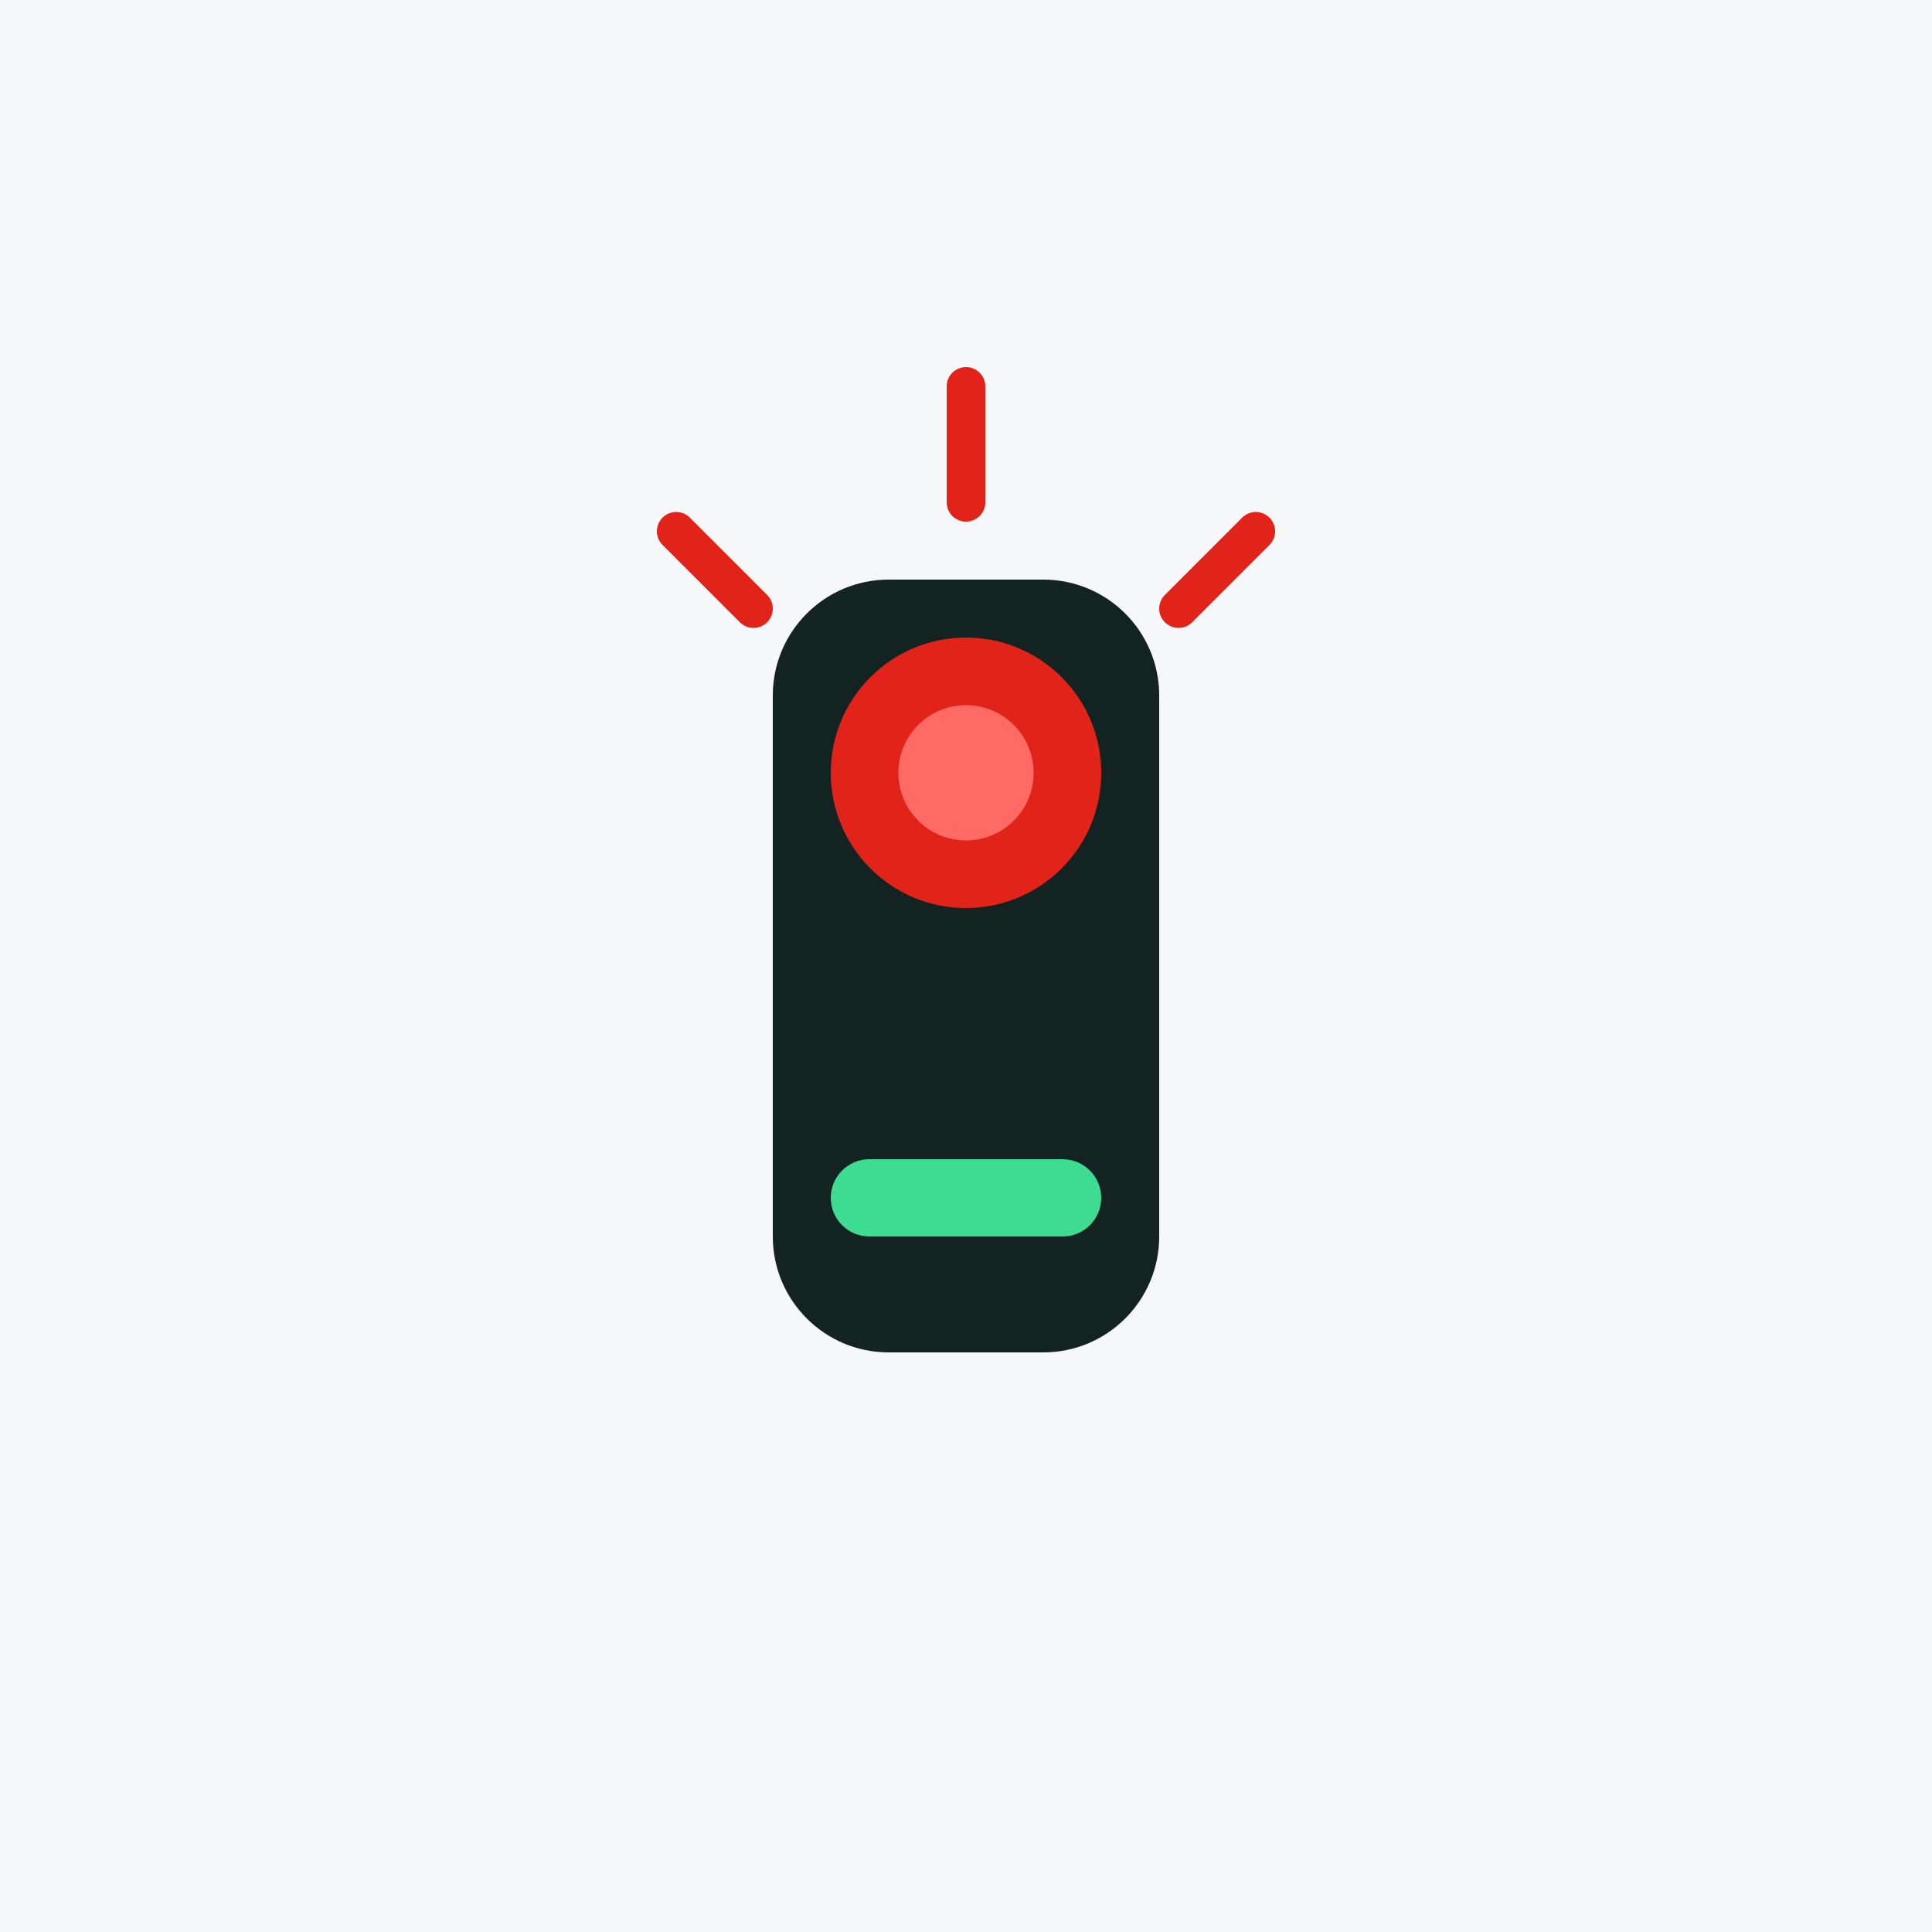
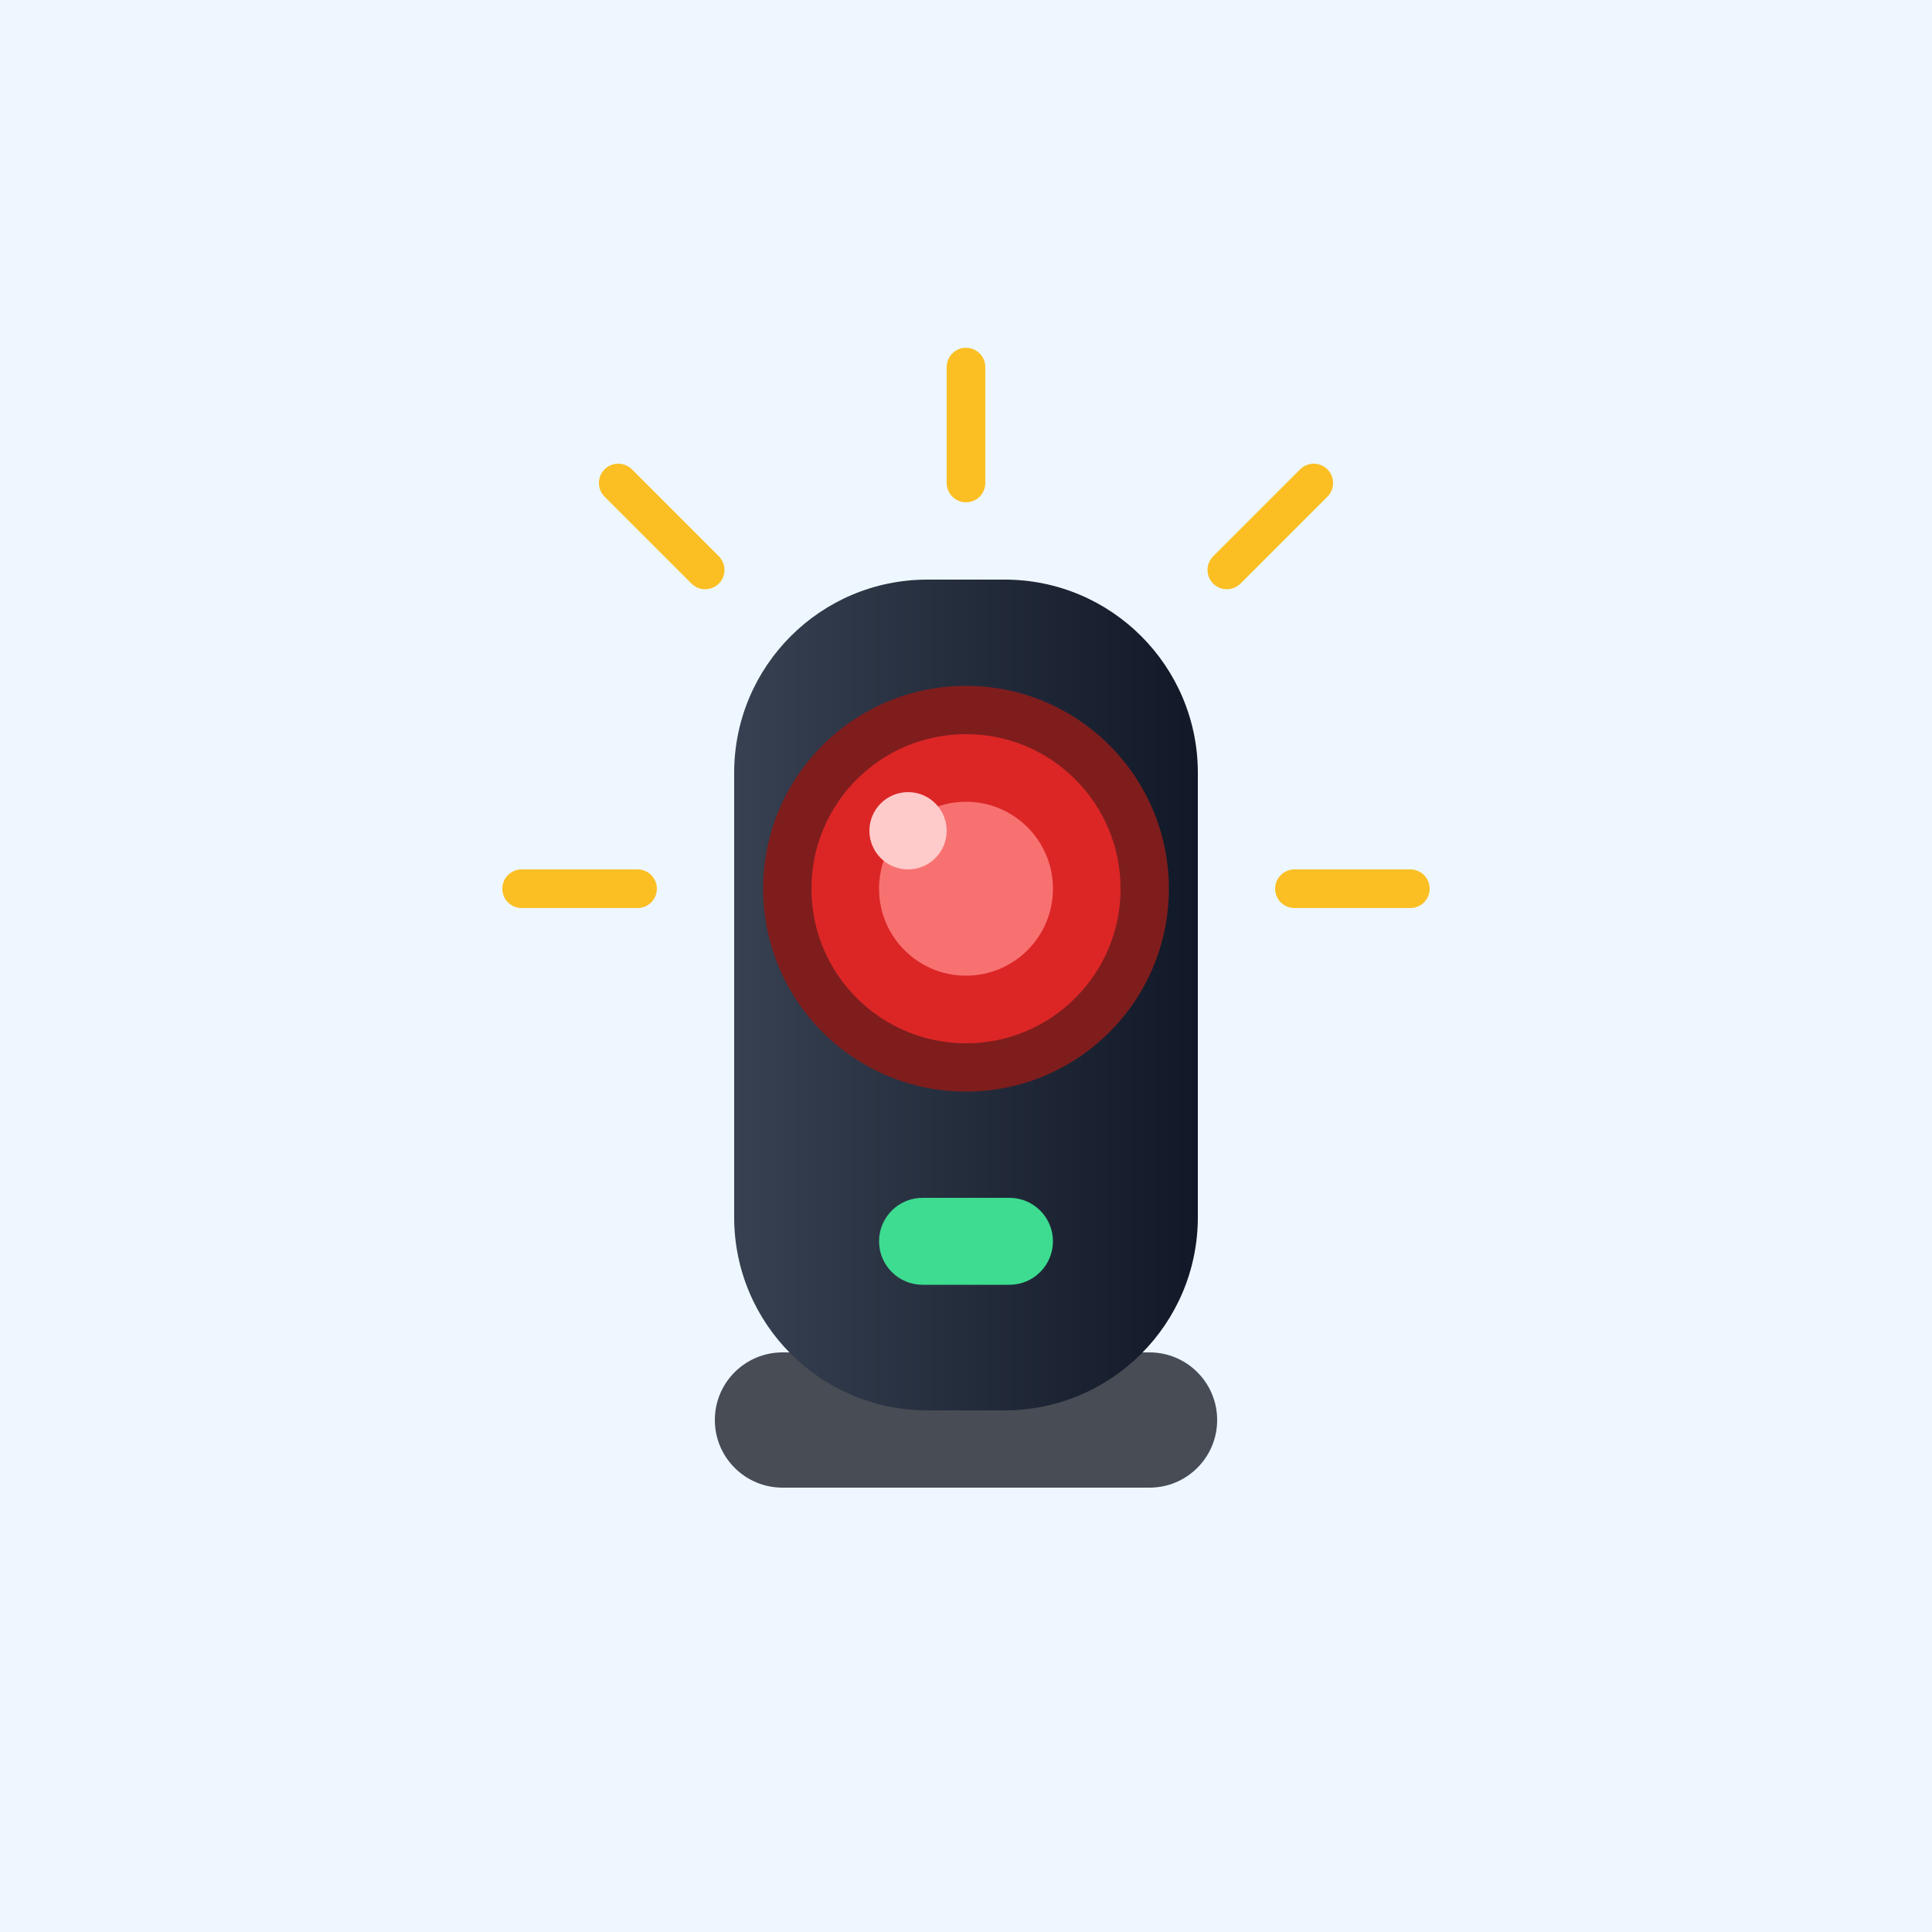
<svg xmlns="http://www.w3.org/2000/svg" viewBox="0 0 200 200">
-   <rect width="200" height="200" fill="#f6f7f8" />
-   <rect x="80" y="60" width="40" height="80" rx="12" fill="#132322" />
-   <circle cx="100" cy="80" r="14" fill="#e2231a" />
-   <circle cx="100" cy="80" r="7" fill="#ff6b64" />
-   <rect x="86" y="120" width="28" height="8" rx="4" fill="#3ddc91" />
-   <path d="M100 40 v12 M70 55 l8 8 M130 55 l-8 8" stroke="#e2231a" stroke-width="4" stroke-linecap="round" />
+   <rect width="200" height="200" fill="#eef7ff" />
+   <defs>
+     <linearGradient id="corpo" x1="0" y1="0" x2="1" y2="0">
+       <stop offset="0" stop-color="#374151" />
+       <stop offset="1" stop-color="#111827" />
+     </linearGradient>
+   </defs>
+   <path d="M100 38 v12 M64 50 l9 9 M136 50 l-9 9 M54 92 h12 M134 92 h12" stroke="#fbbf24" stroke-width="4" stroke-linecap="round" />
+   <rect x="74" y="140" width="52" height="14" rx="7" fill="#484c55" />
+   <rect x="76" y="60" width="48" height="86" rx="20" fill="url(#corpo)" />
+   <circle cx="100" cy="92" r="21" fill="#7f1d1d" />
+   <circle cx="100" cy="92" r="16" fill="#dc2626" />
+   <circle cx="100" cy="92" r="9" fill="#f87171" />
+   <circle cx="94" cy="86" r="4" fill="#fecaca" />
+   <rect x="91" y="124" width="18" height="9" rx="4.5" fill="#3ddc91" />
</svg>
